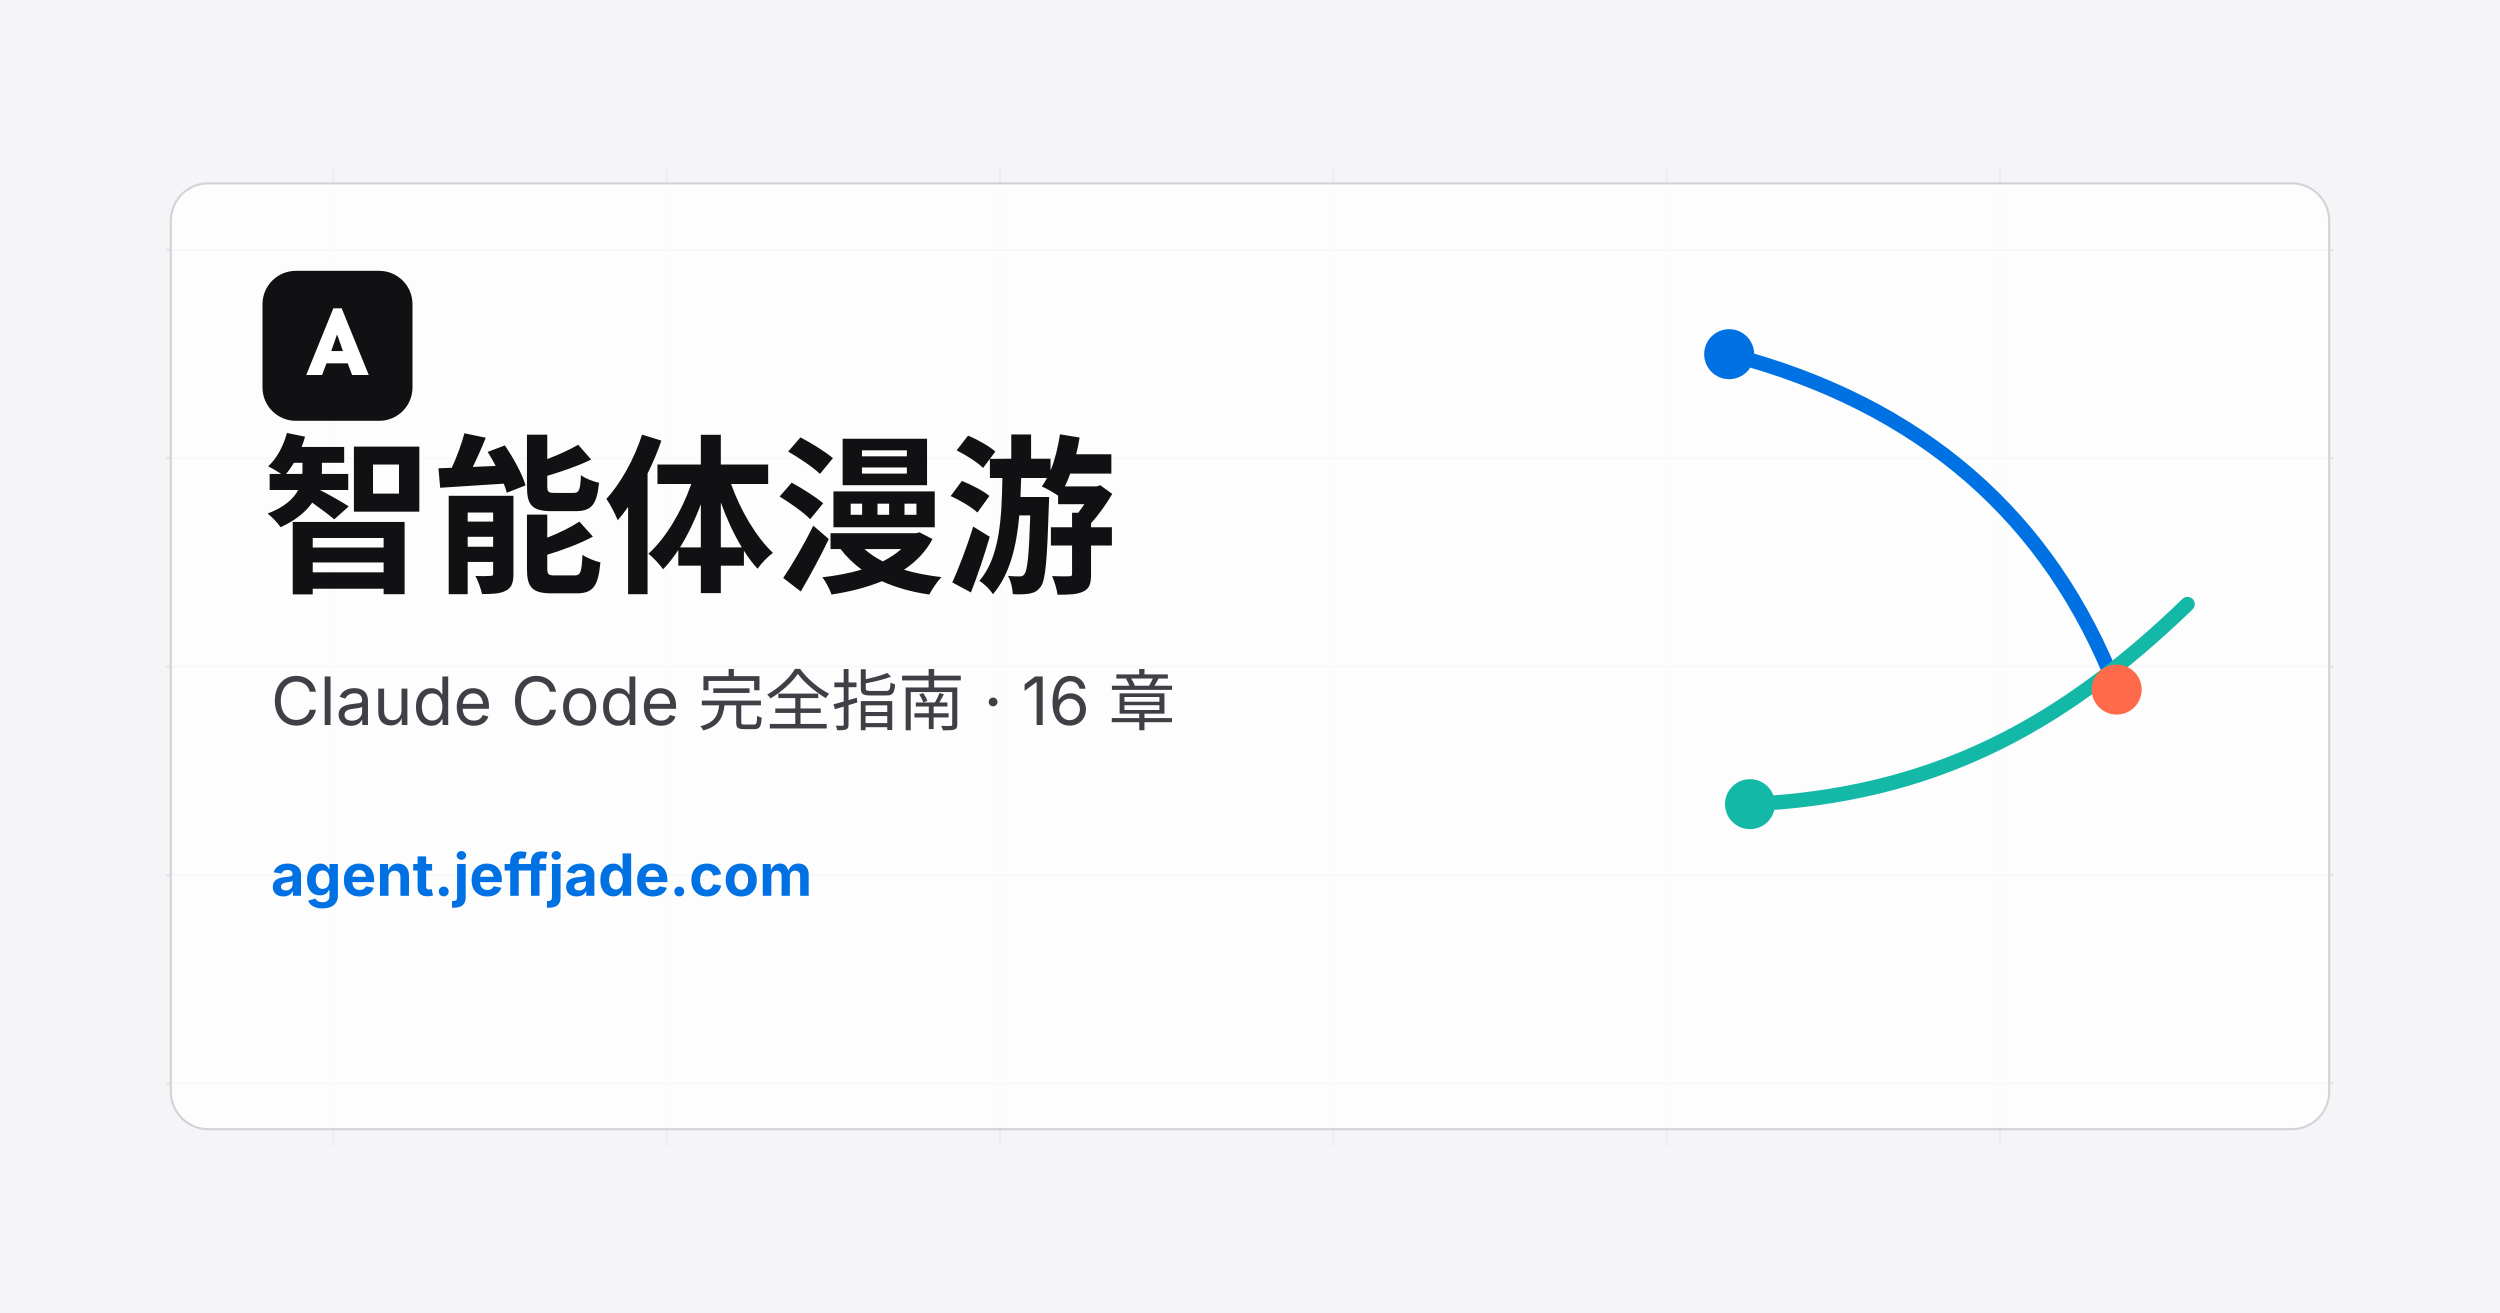
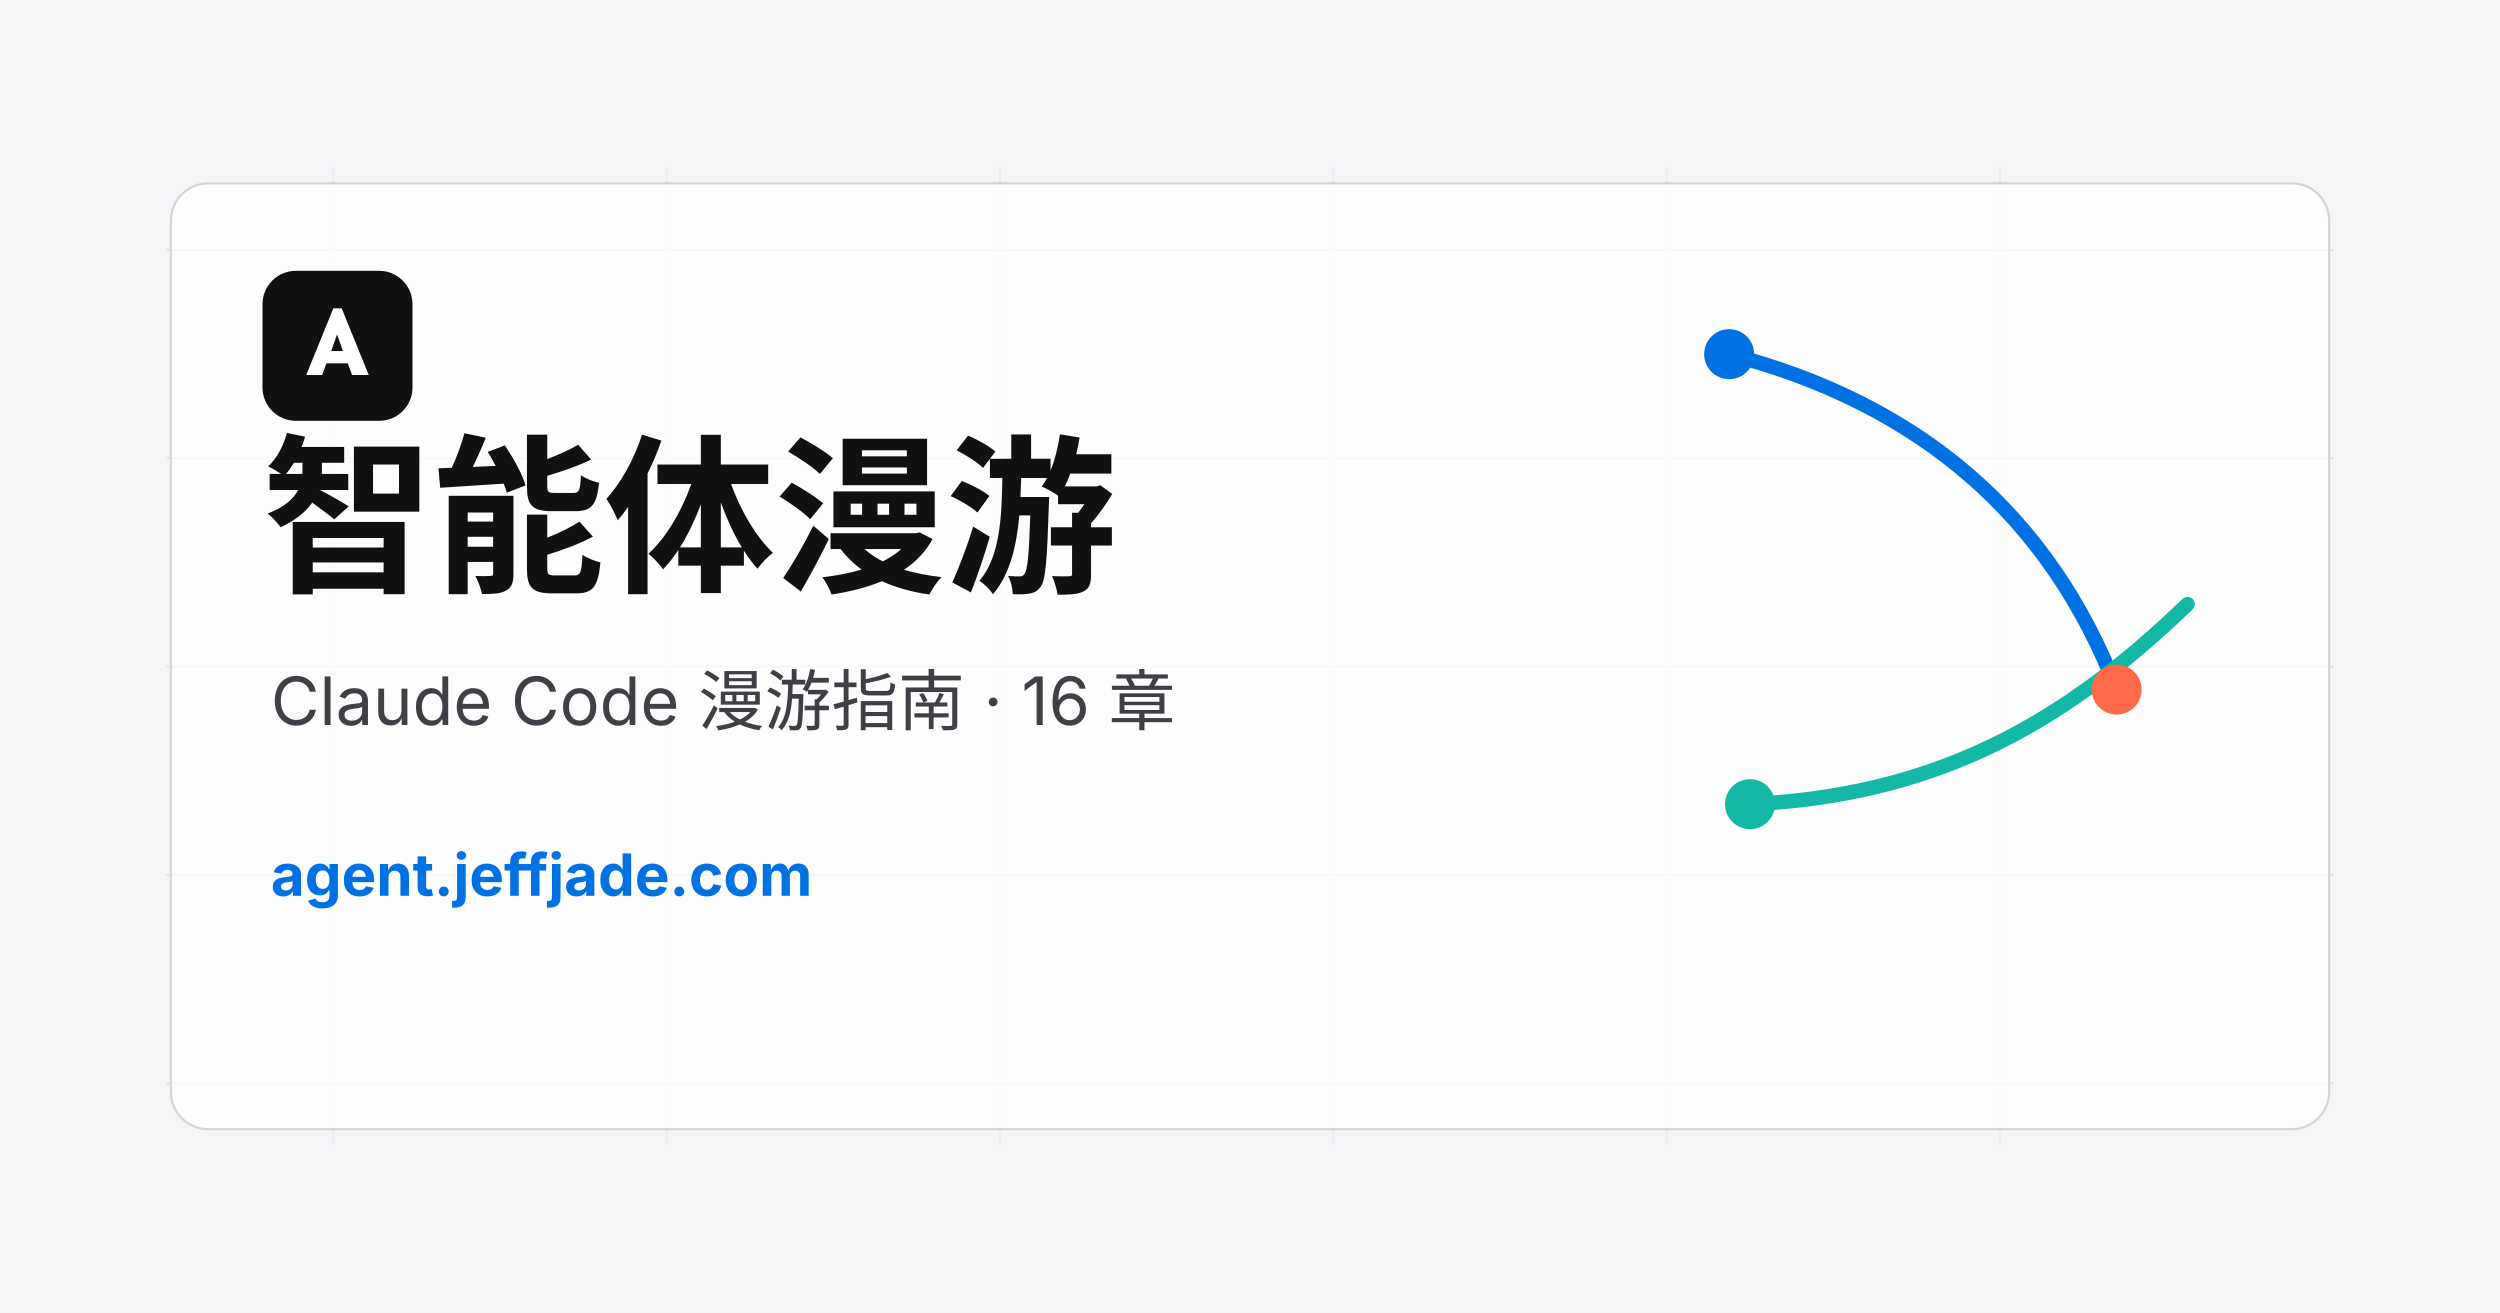
<svg xmlns="http://www.w3.org/2000/svg" viewBox="0 0 1200 630" role="img" aria-label="智能体漫游">
  <rect width="1200" height="630" fill="#f5f5f7" />
  <path d="M0 0h1200v630H0z" fill="#f5f5f7" />
  <g opacity=".55">
    <path d="M80 120h1040M80 220h1040M80 320h1040M80 420h1040M80 520h1040" stroke="#d2d2d7" />
    <path d="M160 80v470M320 80v470M480 80v470M640 80v470M800 80v470M960 80v470" stroke="#e5e5ea" />
  </g>
  <rect x="82" y="88" width="1036" height="454" rx="18" fill="#fff" fill-opacity=".78" stroke="#d2d2d7" />
  <rect x="126" y="130" width="72" height="72" rx="16" fill="#111114" />
  <path d="M147 180 160 148h4l13 32h-8l-2.1-5.6h-10.2l-2.1 5.6H147Zm12-11.5h5.6l-2.8-8-2.8 8Z" fill="#fff" />
  <text x="126" y="278" fill="#111114" font-family="-apple-system,BlinkMacSystemFont,PingFang SC,Hiragino Sans GB,Microsoft YaHei,sans-serif" font-size="82" font-weight="720">智能体漫游</text>
-   <text x="130" y="348" fill="#3f3f46" font-family="-apple-system,BlinkMacSystemFont,Segoe UI,sans-serif" font-size="32">Claude Code 完全指南 · 16 章</text>
+   <text x="130" y="348" fill="#3f3f46" font-family="-apple-system,BlinkMacSystemFont,Segoe UI,sans-serif" font-size="32">Claude Code 漫游指南 · 16 章</text>
  <text x="130" y="430" fill="#0071e3" font-family="-apple-system,BlinkMacSystemFont,Segoe UI,sans-serif" font-size="28" font-weight="650">agent.jeffjade.com</text>
  <path d="M830 170c92 24 154 78 186 161" stroke="#0071e3" stroke-width="7" fill="none" stroke-linecap="round" />
  <path d="M840 386c86-4 148-36 210-96" stroke="#14b8a6" stroke-width="7" fill="none" stroke-linecap="round" />
  <circle cx="830" cy="170" r="12" fill="#0071e3" />
  <circle cx="1016" cy="331" r="12" fill="#ff6b4a" />
  <circle cx="840" cy="386" r="12" fill="#14b8a6" />
</svg>
